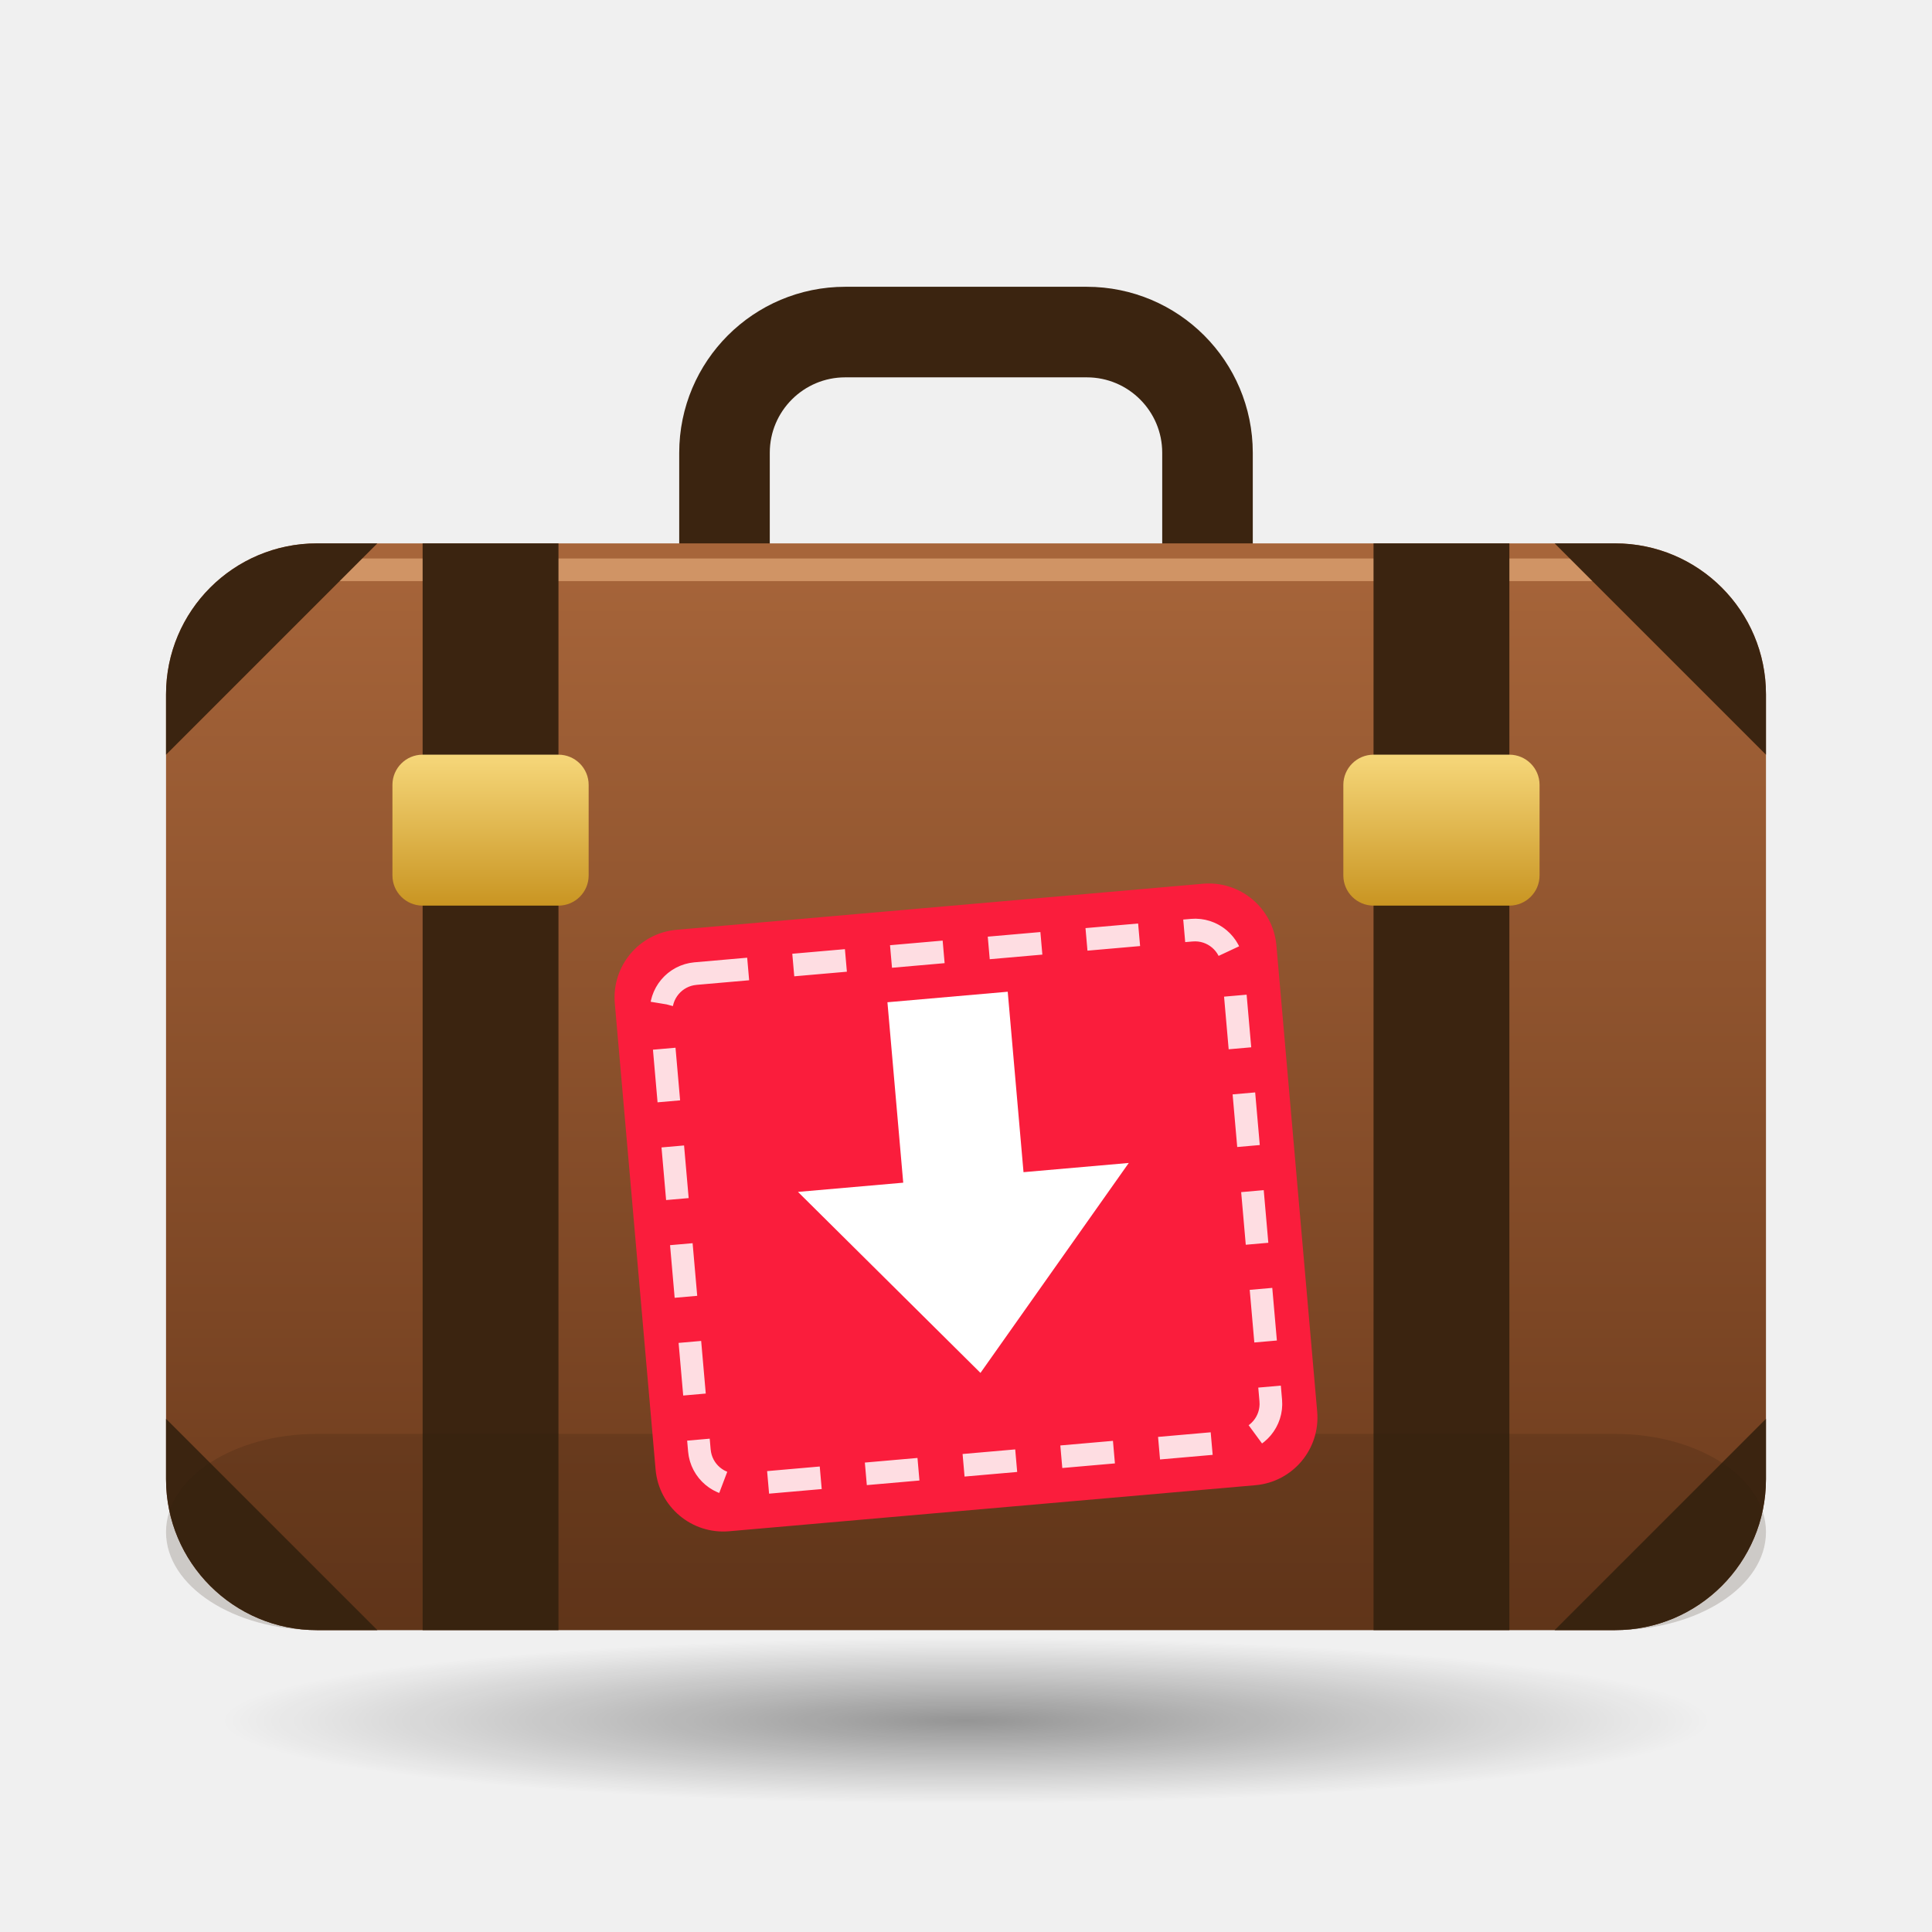
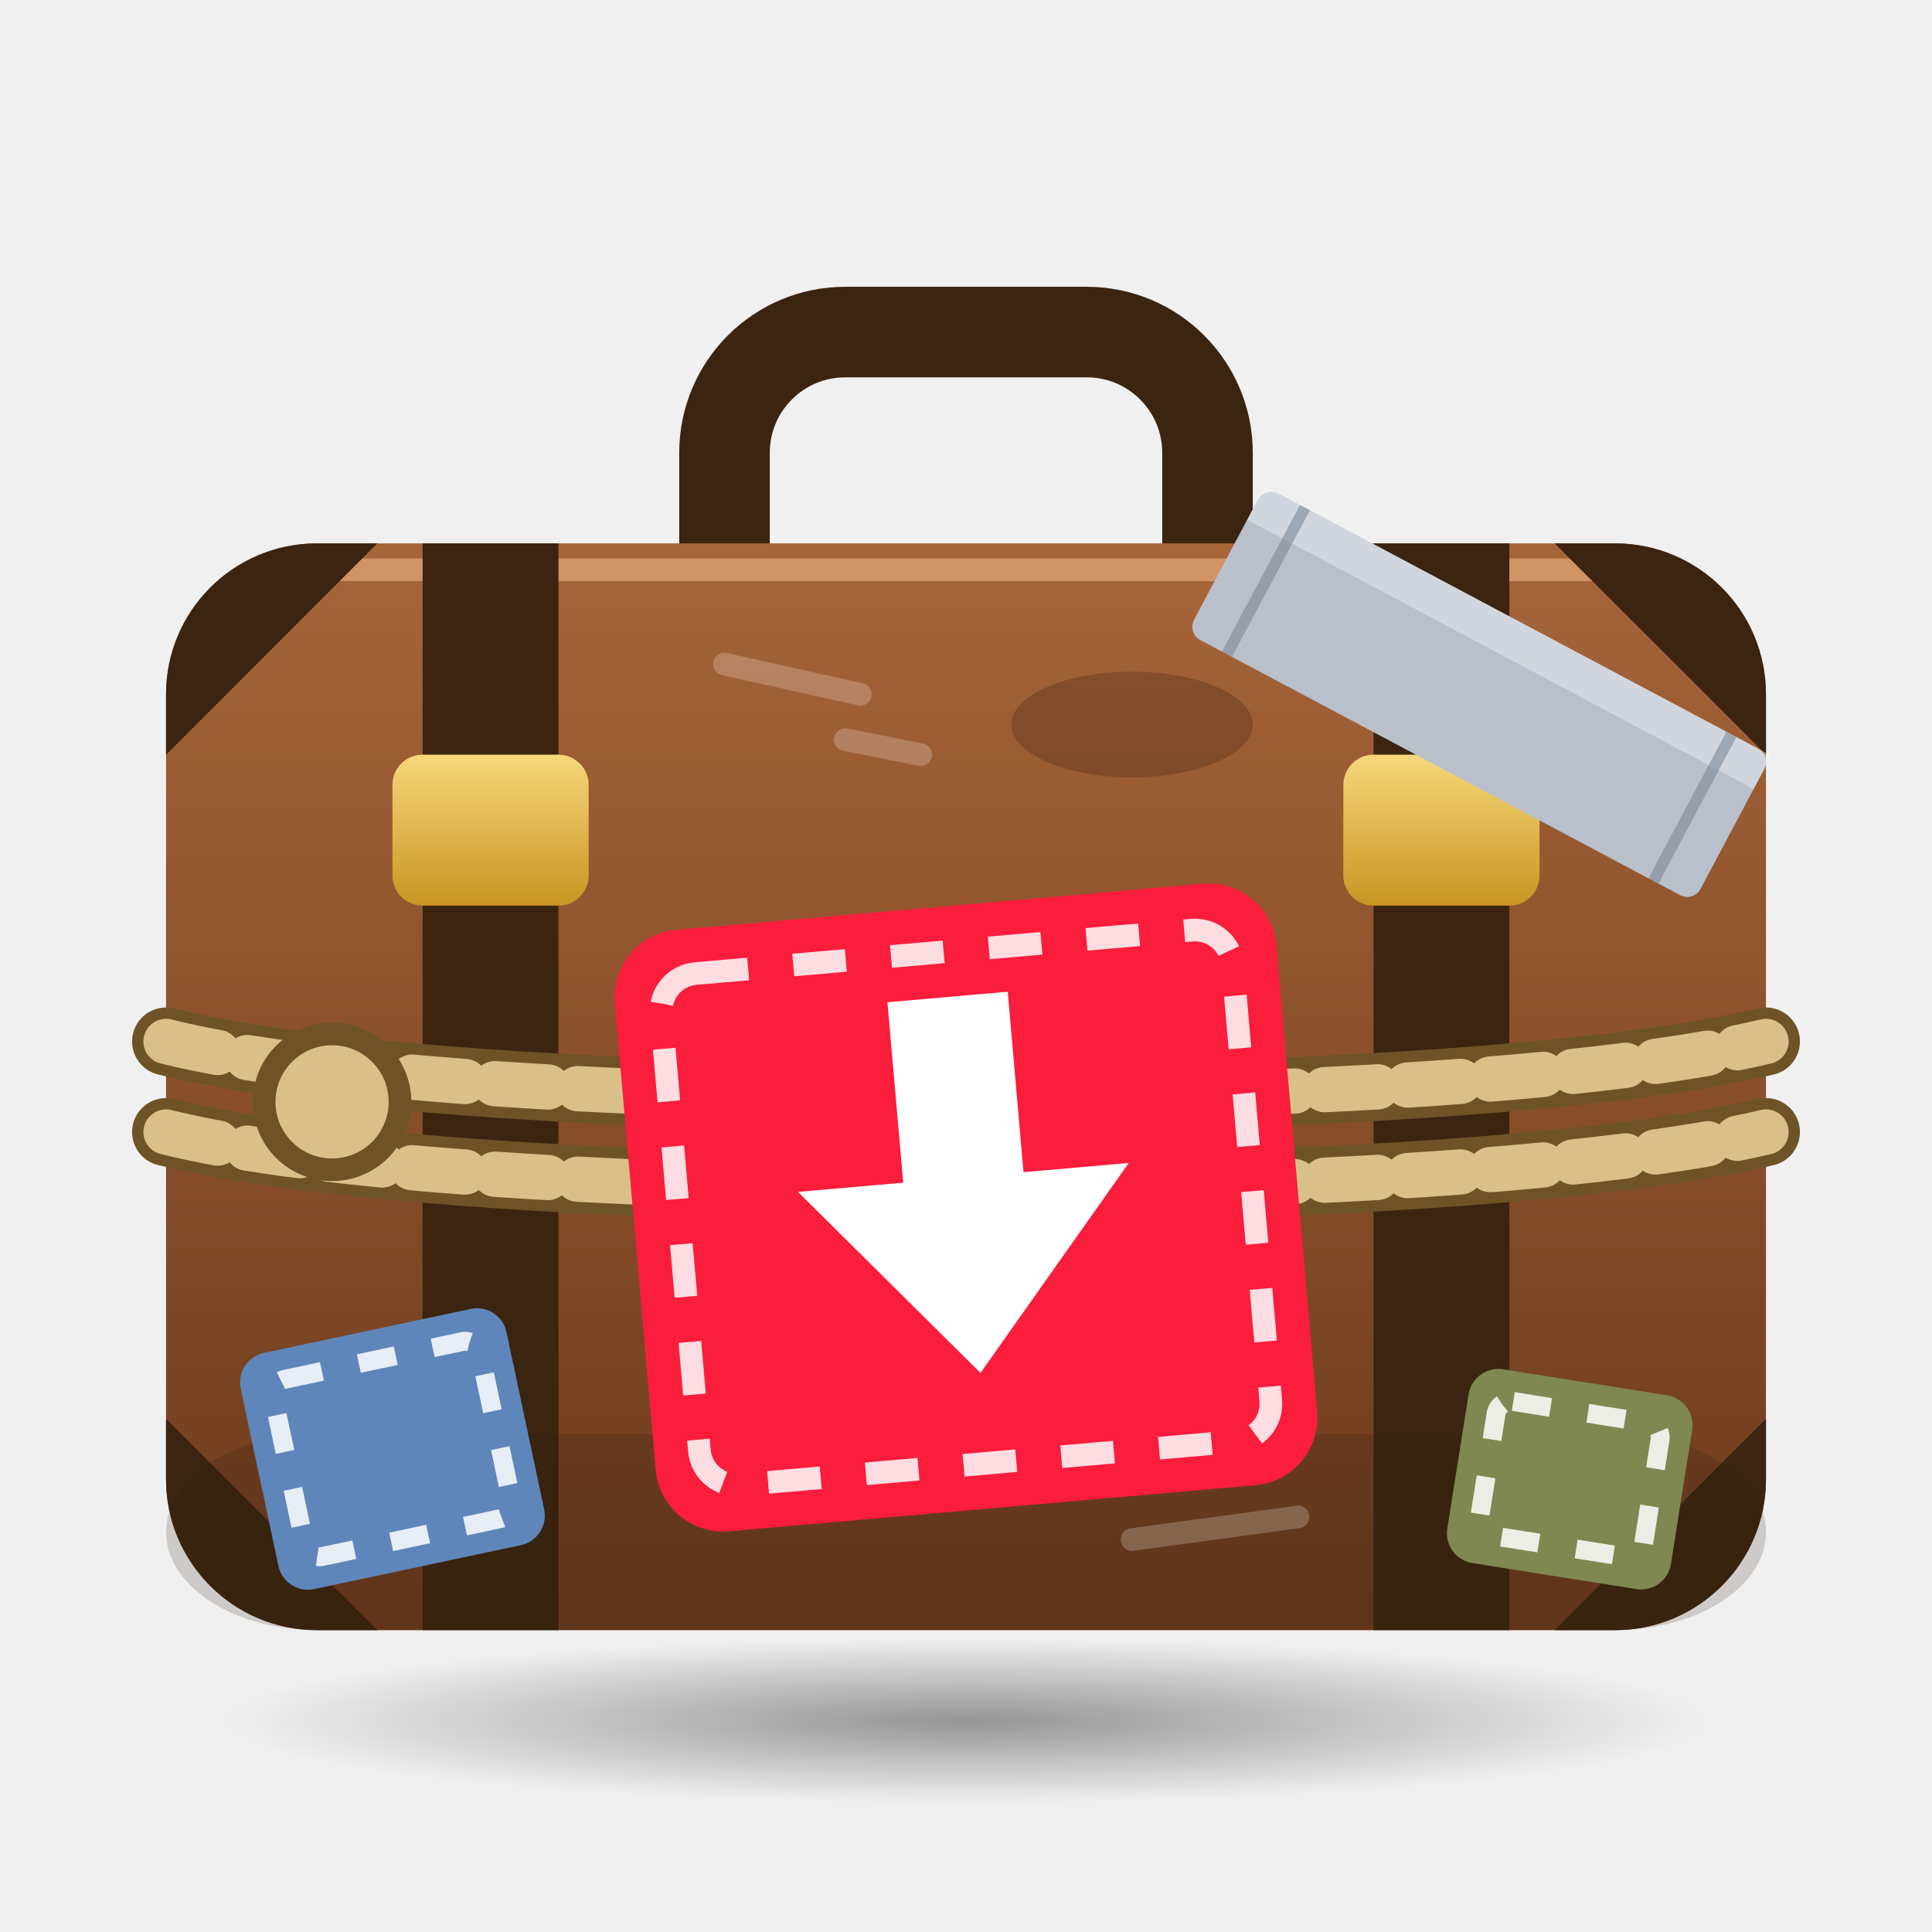
<svg xmlns="http://www.w3.org/2000/svg" viewBox="0 0 256 256">
  <defs>
    <radialGradient id="ground" cx=".5" cy=".5" r=".5">
      <stop offset="0" stop-color="#000" stop-opacity=".38" />
      <stop offset="1" stop-color="#000" stop-opacity="0" />
    </radialGradient>
    <linearGradient id="b" x1="0" y1="0" x2="0" y2="1">
      <stop offset="0" stop-color="#A7653A" />
      <stop offset="1" stop-color="#6B3A1C" />
    </linearGradient>
    <linearGradient id="m" x1="0" y1="0" x2="0" y2="1">
      <stop offset="0" stop-color="#F6D77A" />
      <stop offset="1" stop-color="#C99522" />
    </linearGradient>
  </defs>
  <ellipse cx="128" cy="228" rx="100" ry="11" fill="url(#ground)" />
  <path d="M96 76V60a16 16 0 0 1 16-16h32a16 16 0 0 1 16 16v16" fill="none" stroke="#3B2410" stroke-width="12" stroke-linecap="round" />
  <rect x="22" y="72" width="212" height="144" rx="20" fill="url(#b)" />
  <rect x="38" y="74" width="180" height="3" rx="1.500" fill="#E3A877" opacity=".7" />
  <path d="M22 100V92a20 20 0 0 1 20-20h8zM234 100V92a20 20 0 0 0-20-20h-8zM22 188v8a20 20 0 0 0 20 20h8zM234 188v8a20 20 0 0 1-20 20h-8z" fill="#3B2410" />
  <rect x="56" y="72" width="18" height="144" fill="#3B2410" />
  <rect x="182" y="72" width="18" height="144" fill="#3B2410" />
  <rect x="52" y="100" width="26" height="20" rx="4" fill="url(#m)" />
  <rect x="178" y="100" width="26" height="20" rx="4" fill="url(#m)" />
  <rect x="22" y="190" width="212" height="26" rx="20" fill="#2B190A" opacity=".18" />
+   <path d="M22 138c40 10 170 10 212 0" fill="none" stroke="#6E5327" stroke-width="9" stroke-linecap="round" />
+   <path d="M22 138c40 10 170 10 212 0" fill="none" stroke="#D9C08A" stroke-width="6" stroke-linecap="round" stroke-dasharray="7 4" />
+   <path d="M22 150c40 10 170 10 212 0" fill="none" stroke="#6E5327" stroke-width="9" stroke-linecap="round" />
+   <path d="M22 150c40 10 170 10 212 0" fill="none" stroke="#D9C08A" stroke-width="6" stroke-linecap="round" stroke-dasharray="7 4" />
+   <circle cx="44" cy="146" r="9" fill="#D9C08A" stroke="#6E5327" stroke-width="3" />
+   <g transform="rotate(28 196 92)">
+     <rect x="158.0" y="81" width="76" height="22" rx="2" fill="#B9C0CC" />
+     <rect x="158.0" y="81" width="76" height="5" fill="#fff" opacity=".35" />
+     <path d="M164.0 81v22M228.0 81v22" stroke="#7C8798" stroke-width="1.500" opacity=".6" />
+   </g>
+   <g transform="rotate(-12 52 192)">
+     <rect x="34.0" y="176.0" width="36" height="32" rx="4" fill="#5F86BA" />
+     <rect x="38.0" y="180.0" width="28" height="24" rx="2" fill="none" stroke="#fff" stroke-width="2.500" stroke-dasharray="5 5" opacity=".85" />
+   </g>
+   <g transform="rotate(9 208 196)">
+     <rect x="193.0" y="183.0" width="30" height="26" rx="4" fill="#7E8850" />
+     <rect x="197.0" y="187.0" width="22" height="18" rx="2" fill="none" stroke="#fff" stroke-width="2.500" stroke-dasharray="5 5" opacity=".85" />
+   </g>
+   <g stroke="#fff" stroke-width="3" stroke-linecap="round" opacity=".22">
+     <path d="M96 88l18 4" />
+     <path d="M150 204l22 -3" />
+     <path d="M112 98l10 2" />
+   </g>
+   <ellipse cx="150" cy="96" rx="16" ry="7" fill="#2B190A" opacity=".25" />
  <g transform="translate(0 4) rotate(-5 128 156)">
    <rect x="84" y="116" width="88" height="80" rx="9" fill="#FA1D3C" />
    <rect x="90" y="122" width="76" height="68" rx="5" fill="none" stroke="#fff" stroke-width="3" stroke-dasharray="7 6" opacity=".85" />
    <g fill="#fff">
      <path d="M120 128h16v24h14l-22 26-22-26h14z" />
    </g>
  </g>
</svg>
